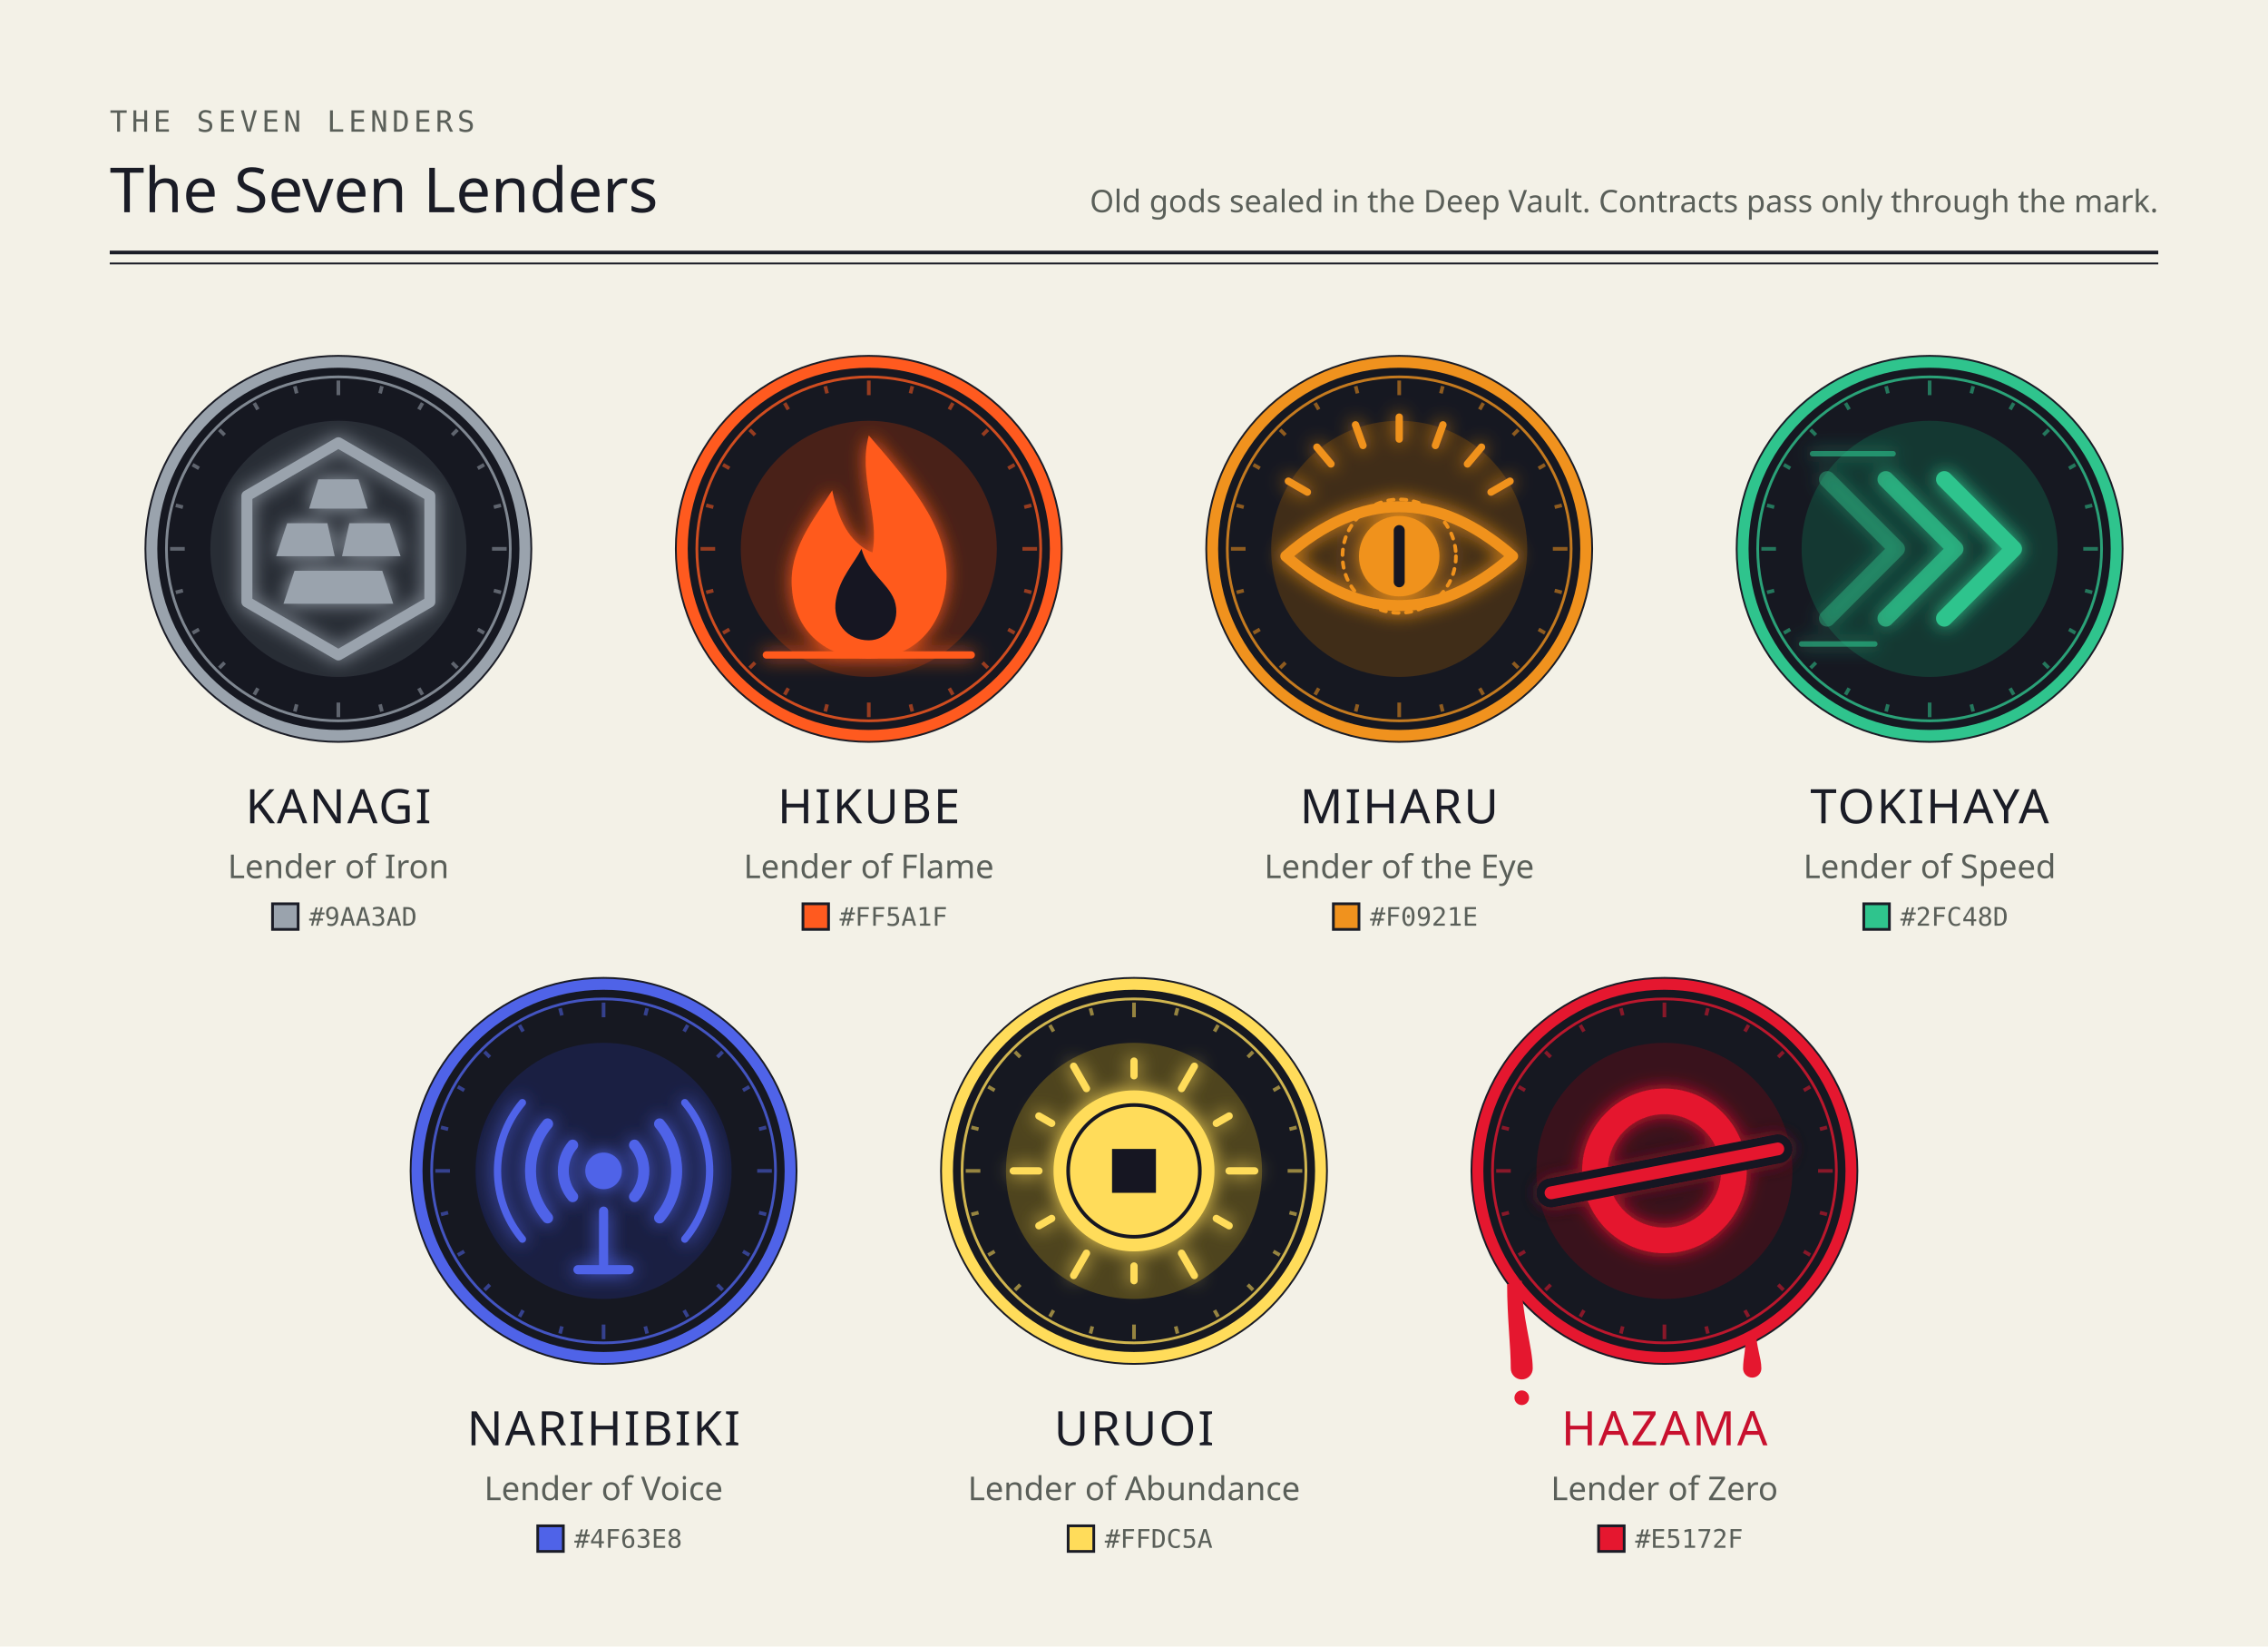
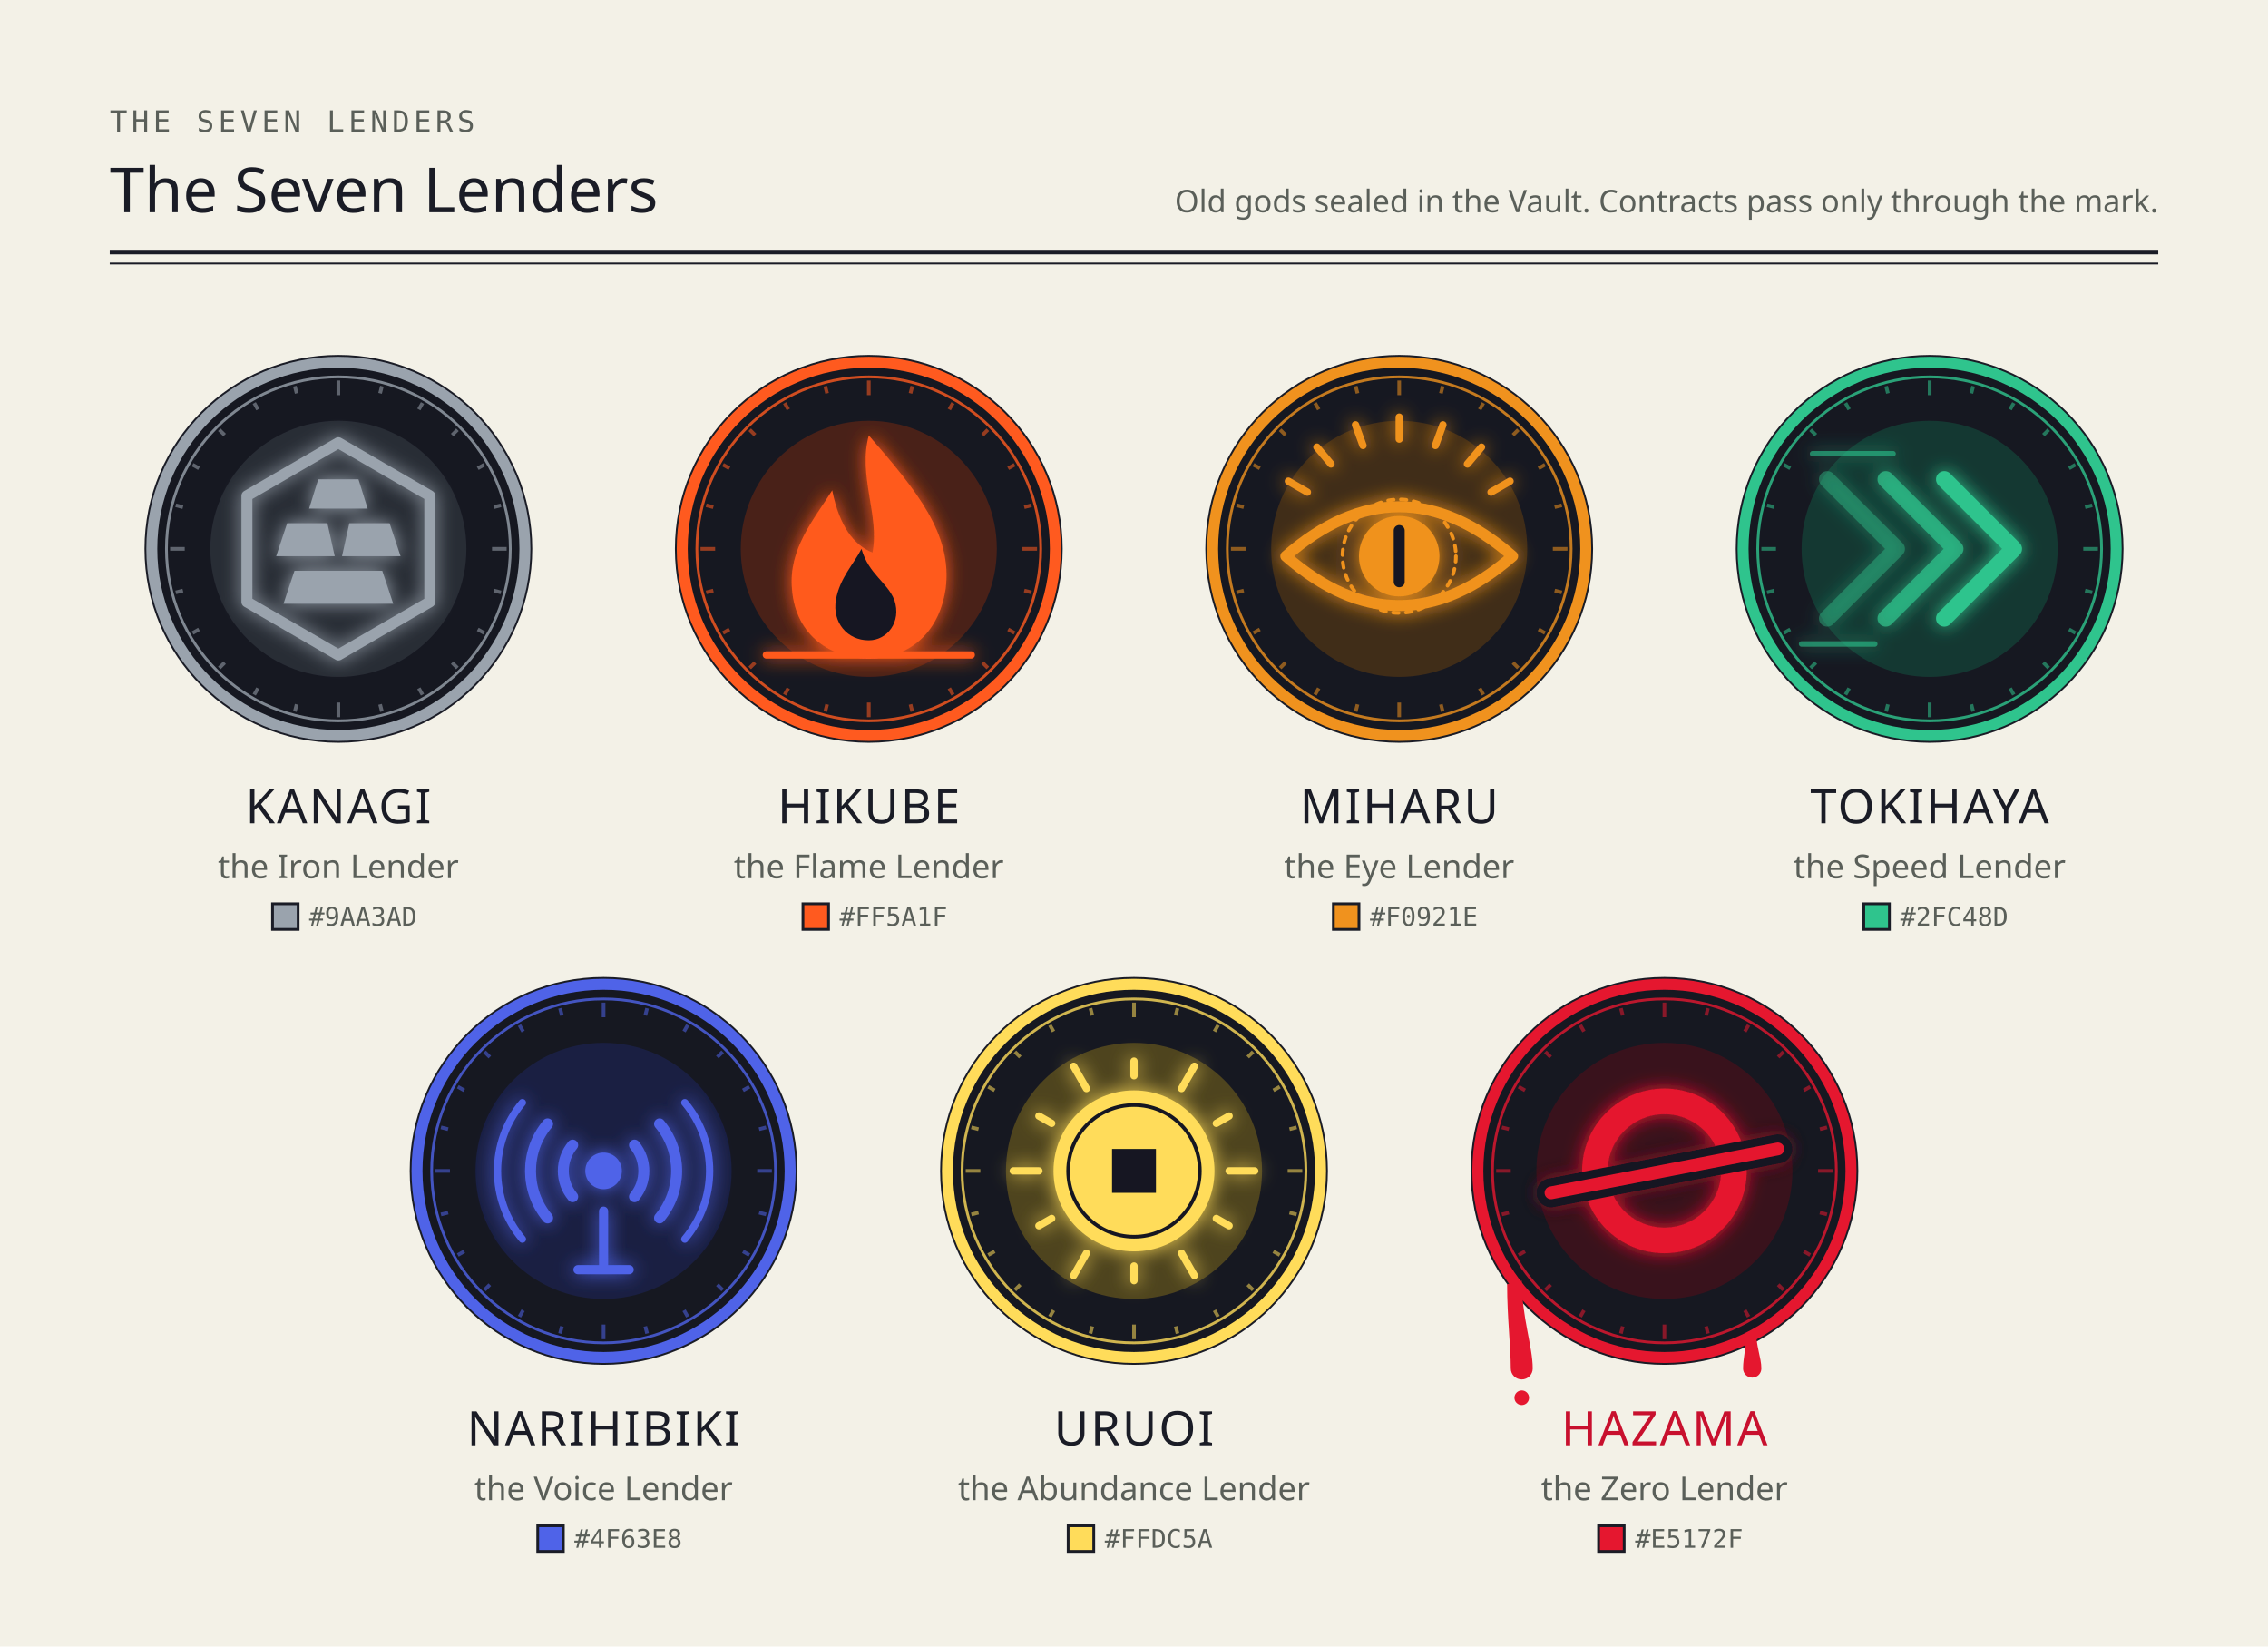
<svg xmlns="http://www.w3.org/2000/svg" viewBox="0 0 1240 900" width="1240" height="900" xml:lang="en" role="img" aria-labelledby="title desc">
  <defs>
    <filter id="glow" x="-40%" y="-40%" width="180%" height="180%">
      <feGaussianBlur stdDeviation="5" result="b" />
      <feMerge>
        <feMergeNode in="b" />
        <feMergeNode in="SourceGraphic" />
      </feMerge>
    </filter>
  </defs>
  <rect width="1240" height="900" fill="#F3F1E7" />
  <text x="60" y="72" font-family="'IBM Plex Mono', ui-monospace, Menlo, monospace, sans-serif" font-size="16" fill="#5A5F59" letter-spacing="0.14em">THE SEVEN LENDERS</text>
  <text x="60" y="116" font-family="'Dela Gothic One', 'Zen Kaku Gothic New', 'Hiragino Sans', 'Yu Gothic', sans-serif" font-size="34" fill="#1A1C26">The Seven Lenders</text>
-   <text x="1180" y="116" font-family="'Zen Kaku Gothic New', 'Hiragino Sans', 'Yu Gothic', sans-serif" font-size="17" fill="#5A5F59" text-anchor="end">Old gods sealed in the Deep Vault. Contracts pass only through the mark.</text>
+   <text x="1180" y="116" font-family="'Zen Kaku Gothic New', 'Hiragino Sans', 'Yu Gothic', sans-serif" font-size="17" fill="#5A5F59" text-anchor="end">Old gods sealed in the Vault. Contracts pass only through the mark.</text>
  <path d="M60 138H1180" stroke="#1A1C26" stroke-width="2" />
  <path d="M60 144H1180" stroke="#1A1C26" stroke-width="1" />
  <circle cx="185" cy="300" r="106" fill="#1A1C26" />
  <circle cx="185" cy="300" r="102" fill="#161821" stroke="#9AA3AD" stroke-width="6" />
  <circle cx="185" cy="300" r="94" fill="none" stroke="#9AA3AD" stroke-width="1.5" opacity="0.8" />
  <path d="M269 300L277 300M270 322.8L273.9 323.8M261.2 344L264.7 346M247.2 362.2L250.1 365.1M229 376.2L231 379.7M207.8 385L208.8 388.9M185 384L185 392M162.2 385L161.2 388.9M141 376.2L139 379.7M122.8 362.2L119.9 365.1M108.8 344L105.3 346M100 322.8L96.1 323.8M101 300L93 300M100 277.2L96.1 276.2M108.8 256L105.3 254M122.8 237.8L119.9 234.9M141 223.8L139 220.3M162.2 215L161.2 211.1M185 216L185 208M207.8 215L208.8 211.1M229 223.8L231 220.3M247.2 237.8L250.1 234.9M261.2 256L264.7 254M270 277.2L273.9 276.2" stroke="#9AA3AD" stroke-width="2" opacity="0.55" />
  <circle cx="185" cy="300" r="70" fill="#4A525C" opacity="0.35" />
  <g transform="translate(185 300)" filter="url(#glow)">
    <path d="M0 -58L50 -29V29L0 58L-50 29V-29Z" stroke="#9AA3AD" fill="none" stroke-linecap="round" stroke-linejoin="round" stroke-width="6" />
    <path d="M-30 30H30L24 12H-24Z M-34 4H-2L-6 -14H-28Z M2 4H34L28 -14H6Z M-16 -22H16L11 -38H-11Z" fill="#9AA3AD" />
  </g>
  <text x="185" y="450" font-family="'Dela Gothic One', 'Zen Kaku Gothic New', 'Hiragino Sans', 'Yu Gothic', sans-serif" font-size="26" fill="#1A1C26" text-anchor="middle" letter-spacing="0.04em">KANAGI</text>
-   <text x="185" y="480" font-family="'Zen Kaku Gothic New', 'Hiragino Sans', 'Yu Gothic', sans-serif" font-size="18" fill="#5A5F59" text-anchor="middle">Lender of Iron</text>
+   <text x="185" y="480" font-family="'Zen Kaku Gothic New', 'Hiragino Sans', 'Yu Gothic', sans-serif" font-size="18" fill="#5A5F59" text-anchor="middle">the Iron Lender</text>
  <rect x="149" y="494" width="14" height="14" fill="#9AA3AD" stroke="#1A1C26" stroke-width="1.5" />
  <text x="169" y="506" font-family="'IBM Plex Mono', ui-monospace, Menlo, monospace, sans-serif" font-size="14" fill="#5A5F59">#9AA3AD</text>
  <circle cx="475" cy="300" r="106" fill="#1A1C26" />
  <circle cx="475" cy="300" r="102" fill="#161821" stroke="#FF5A1F" stroke-width="6" />
  <circle cx="475" cy="300" r="94" fill="none" stroke="#FF5A1F" stroke-width="1.5" opacity="0.8" />
  <path d="M559 300L567 300M560 322.8L563.9 323.8M551.2 344L554.7 346M537.2 362.2L540.1 365.1M519 376.2L521 379.7M497.8 385L498.8 388.9M475 384L475 392M452.2 385L451.2 388.9M431 376.2L429 379.7M412.8 362.2L409.9 365.1M398.8 344L395.3 346M390 322.8L386.1 323.8M391 300L383 300M390 277.2L386.1 276.2M398.8 256L395.3 254M412.8 237.8L409.9 234.9M431 223.8L429 220.3M452.2 215L451.2 211.1M475 216L475 208M497.8 215L498.8 211.1M519 223.8L521 220.3M537.2 237.8L540.1 234.9M551.2 256L554.7 254M560 277.2L563.9 276.2" stroke="#FF5A1F" stroke-width="2" opacity="0.55" />
  <circle cx="475" cy="300" r="70" fill="#A8300A" opacity="0.35" />
  <g transform="translate(475 300)" filter="url(#glow)">
    <path d="M0 -62C26 -32 46 -8 42 22C38 48 20 60 0 60C-20 60 -40 48 -42 22C-44 0 -30 -16 -20 -32C-16 -12 -8 -2 2 2C6 -18 -6 -40 0 -62Z" fill="#FF5A1F" />
    <path d="M0 50C-12 50 -20 40 -18 28C-16 16 -8 8 -4 0C0 14 10 18 14 28C18 40 10 50 0 50Z" fill="#161821" />
    <path d="M-56 58H56" stroke="#FF5A1F" fill="none" stroke-linecap="round" stroke-linejoin="round" stroke-width="4" />
  </g>
  <text x="475" y="450" font-family="'Dela Gothic One', 'Zen Kaku Gothic New', 'Hiragino Sans', 'Yu Gothic', sans-serif" font-size="26" fill="#1A1C26" text-anchor="middle" letter-spacing="0.04em">HIKUBE</text>
-   <text x="475" y="480" font-family="'Zen Kaku Gothic New', 'Hiragino Sans', 'Yu Gothic', sans-serif" font-size="18" fill="#5A5F59" text-anchor="middle">Lender of Flame</text>
+   <text x="475" y="480" font-family="'Zen Kaku Gothic New', 'Hiragino Sans', 'Yu Gothic', sans-serif" font-size="18" fill="#5A5F59" text-anchor="middle">the Flame Lender</text>
  <rect x="439" y="494" width="14" height="14" fill="#FF5A1F" stroke="#1A1C26" stroke-width="1.5" />
  <text x="459" y="506" font-family="'IBM Plex Mono', ui-monospace, Menlo, monospace, sans-serif" font-size="14" fill="#5A5F59">#FF5A1F</text>
  <circle cx="765" cy="300" r="106" fill="#1A1C26" />
  <circle cx="765" cy="300" r="102" fill="#161821" stroke="#F0921E" stroke-width="6" />
  <circle cx="765" cy="300" r="94" fill="none" stroke="#F0921E" stroke-width="1.5" opacity="0.8" />
  <path d="M849 300L857 300M850 322.8L853.9 323.8M841.2 344L844.7 346M827.2 362.2L830.1 365.1M809 376.2L811 379.7M787.8 385L788.8 388.9M765 384L765 392M742.2 385L741.2 388.9M721 376.2L719 379.7M702.8 362.2L699.9 365.1M688.8 344L685.3 346M680 322.8L676.1 323.8M681 300L673 300M680 277.2L676.1 276.2M688.8 256L685.3 254M702.8 237.8L699.9 234.9M721 223.8L719 220.3M742.2 215L741.2 211.1M765 216L765 208M787.8 215L788.8 211.1M809 223.8L811 220.3M827.2 237.8L830.1 234.9M841.2 256L844.7 254M850 277.2L853.9 276.2" stroke="#F0921E" stroke-width="2" opacity="0.55" />
  <circle cx="765" cy="300" r="70" fill="#8F5208" opacity="0.35" />
  <g transform="translate(765 300)" filter="url(#glow)">
    <path d="M-62 4Q0 -50 62 4Q0 58 -62 4Z" stroke="#F0921E" fill="none" stroke-linecap="round" stroke-linejoin="round" stroke-width="6" />
    <circle cx="0" cy="4" r="22" fill="#F0921E" />
    <path d="M0 -10V18" stroke="#161821" stroke-width="6" stroke-linecap="round" />
    <circle cx="0" cy="4" r="31" stroke="#F0921E" fill="none" stroke-linecap="round" stroke-linejoin="round" stroke-width="2" stroke-dasharray="3 4" />
    <path d="M-50.2 -31L-60.6 -37M-37.3 -46.4L-45 -55.6M-19.8 -56.5L-23.9 -67.8M0 -60L0 -72M19.8 -56.5L23.9 -67.8M37.3 -46.4L45 -55.6M50.2 -31L60.6 -37" stroke="#F0921E" fill="none" stroke-linecap="round" stroke-linejoin="round" stroke-width="4" />
  </g>
  <text x="765" y="450" font-family="'Dela Gothic One', 'Zen Kaku Gothic New', 'Hiragino Sans', 'Yu Gothic', sans-serif" font-size="26" fill="#1A1C26" text-anchor="middle" letter-spacing="0.04em">MIHARU</text>
-   <text x="765" y="480" font-family="'Zen Kaku Gothic New', 'Hiragino Sans', 'Yu Gothic', sans-serif" font-size="18" fill="#5A5F59" text-anchor="middle">Lender of the Eye</text>
+   <text x="765" y="480" font-family="'Zen Kaku Gothic New', 'Hiragino Sans', 'Yu Gothic', sans-serif" font-size="18" fill="#5A5F59" text-anchor="middle">the Eye Lender</text>
  <rect x="729" y="494" width="14" height="14" fill="#F0921E" stroke="#1A1C26" stroke-width="1.5" />
  <text x="749" y="506" font-family="'IBM Plex Mono', ui-monospace, Menlo, monospace, sans-serif" font-size="14" fill="#5A5F59">#F0921E</text>
  <circle cx="1055" cy="300" r="106" fill="#1A1C26" />
  <circle cx="1055" cy="300" r="102" fill="#161821" stroke="#2FC48D" stroke-width="6" />
  <circle cx="1055" cy="300" r="94" fill="none" stroke="#2FC48D" stroke-width="1.5" opacity="0.8" />
  <path d="M1139 300L1147 300M1140 322.8L1143.9 323.8M1131.2 344L1134.7 346M1117.2 362.2L1120.1 365.1M1099 376.2L1101 379.7M1077.8 385L1078.8 388.9M1055 384L1055 392M1032.2 385L1031.2 388.9M1011 376.2L1009 379.7M992.8 362.2L989.9 365.1M978.8 344L975.3 346M970 322.8L966.1 323.8M971 300L963 300M970 277.2L966.1 276.2M978.8 256L975.3 254M992.8 237.8L989.9 234.9M1011 223.8L1009 220.3M1032.2 215L1031.2 211.1M1055 216L1055 208M1077.8 215L1078.8 211.1M1099 223.8L1101 220.3M1117.2 237.8L1120.1 234.9M1131.2 256L1134.7 254M1140 277.2L1143.9 276.2" stroke="#2FC48D" stroke-width="2" opacity="0.55" />
  <circle cx="1055" cy="300" r="70" fill="#127352" opacity="0.35" />
  <g transform="translate(1055 300)" filter="url(#glow)">
    <g stroke="#2FC48D" fill="none" stroke-linecap="round" stroke-linejoin="round" stroke-width="9">
      <path d="M-56 -38L-18 0L-56 38" opacity="0.4" />
      <path d="M-24 -38L14 0L-24 38" opacity="0.7" />
      <path d="M8 -38L46 0L8 38" />
    </g>
    <path d="M-64 -52H-20M-70 52H-30" stroke="#2FC48D" fill="none" stroke-linecap="round" stroke-linejoin="round" stroke-width="3" opacity="0.6" />
  </g>
  <text x="1055" y="450" font-family="'Dela Gothic One', 'Zen Kaku Gothic New', 'Hiragino Sans', 'Yu Gothic', sans-serif" font-size="26" fill="#1A1C26" text-anchor="middle" letter-spacing="0.04em">TOKIHAYA</text>
-   <text x="1055" y="480" font-family="'Zen Kaku Gothic New', 'Hiragino Sans', 'Yu Gothic', sans-serif" font-size="18" fill="#5A5F59" text-anchor="middle">Lender of Speed</text>
+   <text x="1055" y="480" font-family="'Zen Kaku Gothic New', 'Hiragino Sans', 'Yu Gothic', sans-serif" font-size="18" fill="#5A5F59" text-anchor="middle">the Speed Lender</text>
  <rect x="1019" y="494" width="14" height="14" fill="#2FC48D" stroke="#1A1C26" stroke-width="1.5" />
  <text x="1039" y="506" font-family="'IBM Plex Mono', ui-monospace, Menlo, monospace, sans-serif" font-size="14" fill="#5A5F59">#2FC48D</text>
  <circle cx="330" cy="640" r="106" fill="#1A1C26" />
  <circle cx="330" cy="640" r="102" fill="#161821" stroke="#4F63E8" stroke-width="6" />
  <circle cx="330" cy="640" r="94" fill="none" stroke="#4F63E8" stroke-width="1.5" opacity="0.8" />
  <path d="M414 640L422 640M415 662.8L418.9 663.8M406.2 684L409.7 686M392.2 702.2L395.1 705.1M374 716.2L376 719.7M352.8 725L353.8 728.9M330 724L330 732M307.2 725L306.2 728.9M286 716.2L284 719.7M267.8 702.2L264.9 705.1M253.8 684L250.3 686M245 662.8L241.1 663.8M246 640L238 640M245 617.2L241.1 616.2M253.8 596L250.3 594M267.8 577.8L264.9 574.9M286 563.8L284 560.3M307.2 555L306.2 551.1M330 556L330 548M352.8 555L353.8 551.1M374 563.8L376 560.3M392.2 577.8L395.1 574.9M406.2 596L409.7 594M415 617.2L418.9 616.2" stroke="#4F63E8" stroke-width="2" opacity="0.55" />
  <circle cx="330" cy="640" r="70" fill="#212C80" opacity="0.35" />
  <g transform="translate(330 640)" filter="url(#glow)">
    <circle r="10" fill="#4F63E8" />
    <path d="M16.9 -14.1A22 22 0 0 1 16.9 14.1" stroke="#4F63E8" fill="none" stroke-linecap="round" stroke-linejoin="round" stroke-width="6" />
    <path d="M-16.9 -14.1A22 22 0 0 0 -16.9 14.1" stroke="#4F63E8" fill="none" stroke-linecap="round" stroke-linejoin="round" stroke-width="6" />
    <path d="M30.6 -25.7A40 40 0 0 1 30.6 25.7" stroke="#4F63E8" fill="none" stroke-linecap="round" stroke-linejoin="round" stroke-width="6" />
    <path d="M-30.6 -25.7A40 40 0 0 0 -30.6 25.7" stroke="#4F63E8" fill="none" stroke-linecap="round" stroke-linejoin="round" stroke-width="6" />
    <path d="M44.4 -37.3A58 58 0 0 1 44.4 37.3" stroke="#4F63E8" fill="none" stroke-linecap="round" stroke-linejoin="round" stroke-width="4" />
    <path d="M-44.4 -37.3A58 58 0 0 0 -44.4 37.3" stroke="#4F63E8" fill="none" stroke-linecap="round" stroke-linejoin="round" stroke-width="4" />
    <path d="M0 22V54M-14 54H14" stroke="#4F63E8" fill="none" stroke-linecap="round" stroke-linejoin="round" stroke-width="5" />
  </g>
  <text x="330" y="790" font-family="'Dela Gothic One', 'Zen Kaku Gothic New', 'Hiragino Sans', 'Yu Gothic', sans-serif" font-size="26" fill="#1A1C26" text-anchor="middle" letter-spacing="0.04em">NARIHIBIKI</text>
-   <text x="330" y="820" font-family="'Zen Kaku Gothic New', 'Hiragino Sans', 'Yu Gothic', sans-serif" font-size="18" fill="#5A5F59" text-anchor="middle">Lender of Voice</text>
+   <text x="330" y="820" font-family="'Zen Kaku Gothic New', 'Hiragino Sans', 'Yu Gothic', sans-serif" font-size="18" fill="#5A5F59" text-anchor="middle">the Voice Lender</text>
  <rect x="294" y="834" width="14" height="14" fill="#4F63E8" stroke="#1A1C26" stroke-width="1.5" />
  <text x="314" y="846" font-family="'IBM Plex Mono', ui-monospace, Menlo, monospace, sans-serif" font-size="14" fill="#5A5F59">#4F63E8</text>
  <circle cx="620" cy="640" r="106" fill="#1A1C26" />
  <circle cx="620" cy="640" r="102" fill="#161821" stroke="#FFDC5A" stroke-width="6" />
  <circle cx="620" cy="640" r="94" fill="none" stroke="#FFDC5A" stroke-width="1.5" opacity="0.8" />
  <path d="M704 640L712 640M705 662.8L708.9 663.8M696.2 684L699.7 686M682.2 702.2L685.1 705.1M664 716.2L666 719.7M642.8 725L643.8 728.9M620 724L620 732M597.2 725L596.2 728.9M576 716.2L574 719.7M557.8 702.2L554.9 705.1M543.8 684L540.3 686M535 662.8L531.1 663.8M536 640L528 640M535 617.2L531.1 616.2M543.8 596L540.3 594M557.8 577.8L554.9 574.9M576 563.8L574 560.3M597.2 555L596.2 551.1M620 556L620 548M642.8 555L643.8 551.1M664 563.8L666 560.3M682.2 577.8L685.1 574.9M696.2 596L699.7 594M705 617.2L708.9 616.2" stroke="#FFDC5A" stroke-width="2" opacity="0.55" />
  <circle cx="620" cy="640" r="70" fill="#B8941A" opacity="0.35" />
  <g transform="translate(620 640)" filter="url(#glow)">
    <circle r="44" fill="#FFDC5A" />
    <circle r="36" fill="none" stroke="#161821" stroke-width="2" />
    <rect x="-12" y="-12" width="24" height="24" fill="#161821" />
    <path d="M52 0L66 0M45 26L52 30M26 45L33 57.2M0 52L0 60M-26 45L-33 57.2M-45 26L-52 30M-52 0L-66 0M-45 -26L-52 -30M-26 -45L-33 -57.2M0 -52L0 -60M26 -45L33 -57.2M45 -26L52 -30" stroke="#FFDC5A" fill="none" stroke-linecap="round" stroke-linejoin="round" stroke-width="4" />
  </g>
  <text x="620" y="790" font-family="'Dela Gothic One', 'Zen Kaku Gothic New', 'Hiragino Sans', 'Yu Gothic', sans-serif" font-size="26" fill="#1A1C26" text-anchor="middle" letter-spacing="0.04em">URUOI</text>
-   <text x="620" y="820" font-family="'Zen Kaku Gothic New', 'Hiragino Sans', 'Yu Gothic', sans-serif" font-size="18" fill="#5A5F59" text-anchor="middle">Lender of Abundance</text>
+   <text x="620" y="820" font-family="'Zen Kaku Gothic New', 'Hiragino Sans', 'Yu Gothic', sans-serif" font-size="18" fill="#5A5F59" text-anchor="middle">the Abundance Lender</text>
  <rect x="584" y="834" width="14" height="14" fill="#FFDC5A" stroke="#1A1C26" stroke-width="1.5" />
  <text x="604" y="846" font-family="'IBM Plex Mono', ui-monospace, Menlo, monospace, sans-serif" font-size="14" fill="#5A5F59">#FFDC5A</text>
  <circle cx="910" cy="640" r="106" fill="#1A1C26" />
  <circle cx="910" cy="640" r="102" fill="#161821" stroke="#E5172F" stroke-width="6" />
  <circle cx="910" cy="640" r="94" fill="none" stroke="#E5172F" stroke-width="1.5" opacity="0.8" />
  <path d="M994 640L1002 640M995 662.8L998.9 663.8M986.2 684L989.7 686M972.2 702.2L975.1 705.1M954 716.2L956 719.7M932.8 725L933.8 728.9M910 724L910 732M887.2 725L886.2 728.9M866 716.2L864 719.7M847.8 702.2L844.9 705.1M833.8 684L830.3 686M825 662.8L821.1 663.8M826 640L818 640M825 617.2L821.1 616.2M833.8 596L830.3 594M847.8 577.8L844.9 574.9M866 563.8L864 560.3M887.2 555L886.2 551.1M910 556L910 548M932.8 555L933.8 551.1M954 563.8L956 560.3M972.2 577.8L975.1 574.9M986.2 596L989.7 594M995 617.2L998.9 616.2" stroke="#E5172F" stroke-width="2" opacity="0.55" />
  <circle cx="910" cy="640" r="70" fill="#7A0614" opacity="0.35" />
  <g transform="translate(910 640)" filter="url(#glow)">
    <circle r="38" stroke="#E5172F" fill="none" stroke-linecap="round" stroke-linejoin="round" stroke-width="14" />
    <path d="M-62 12L62 -12" stroke="#161821" stroke-width="16" stroke-linecap="round" />
    <path d="M-62 12L62 -12" stroke="#E5172F" fill="none" stroke-linecap="round" stroke-linejoin="round" stroke-width="7" />
  </g>
  <g fill="#E5172F">
    <path d="M832 700C832 720 838 736 838 748A6 6 0 0 1 826 748C826 736 824 720 824 702Z" />
    <circle cx="832" cy="764" r="4" />
    <path d="M960 726C960 736 963 742 963 748A5 5 0 0 1 953 748C953 742 955 736 954 730Z" />
  </g>
  <text x="910" y="790" font-family="'Dela Gothic One', 'Zen Kaku Gothic New', 'Hiragino Sans', 'Yu Gothic', sans-serif" font-size="26" fill="#C8102E" text-anchor="middle" letter-spacing="0.04em">HAZAMA</text>
-   <text x="910" y="820" font-family="'Zen Kaku Gothic New', 'Hiragino Sans', 'Yu Gothic', sans-serif" font-size="18" fill="#5A5F59" text-anchor="middle">Lender of Zero</text>
+   <text x="910" y="820" font-family="'Zen Kaku Gothic New', 'Hiragino Sans', 'Yu Gothic', sans-serif" font-size="18" fill="#5A5F59" text-anchor="middle">the Zero Lender</text>
  <rect x="874" y="834" width="14" height="14" fill="#E5172F" stroke="#1A1C26" stroke-width="1.5" />
  <text x="894" y="846" font-family="'IBM Plex Mono', ui-monospace, Menlo, monospace, sans-serif" font-size="14" fill="#5A5F59">#E5172F</text>
</svg>
